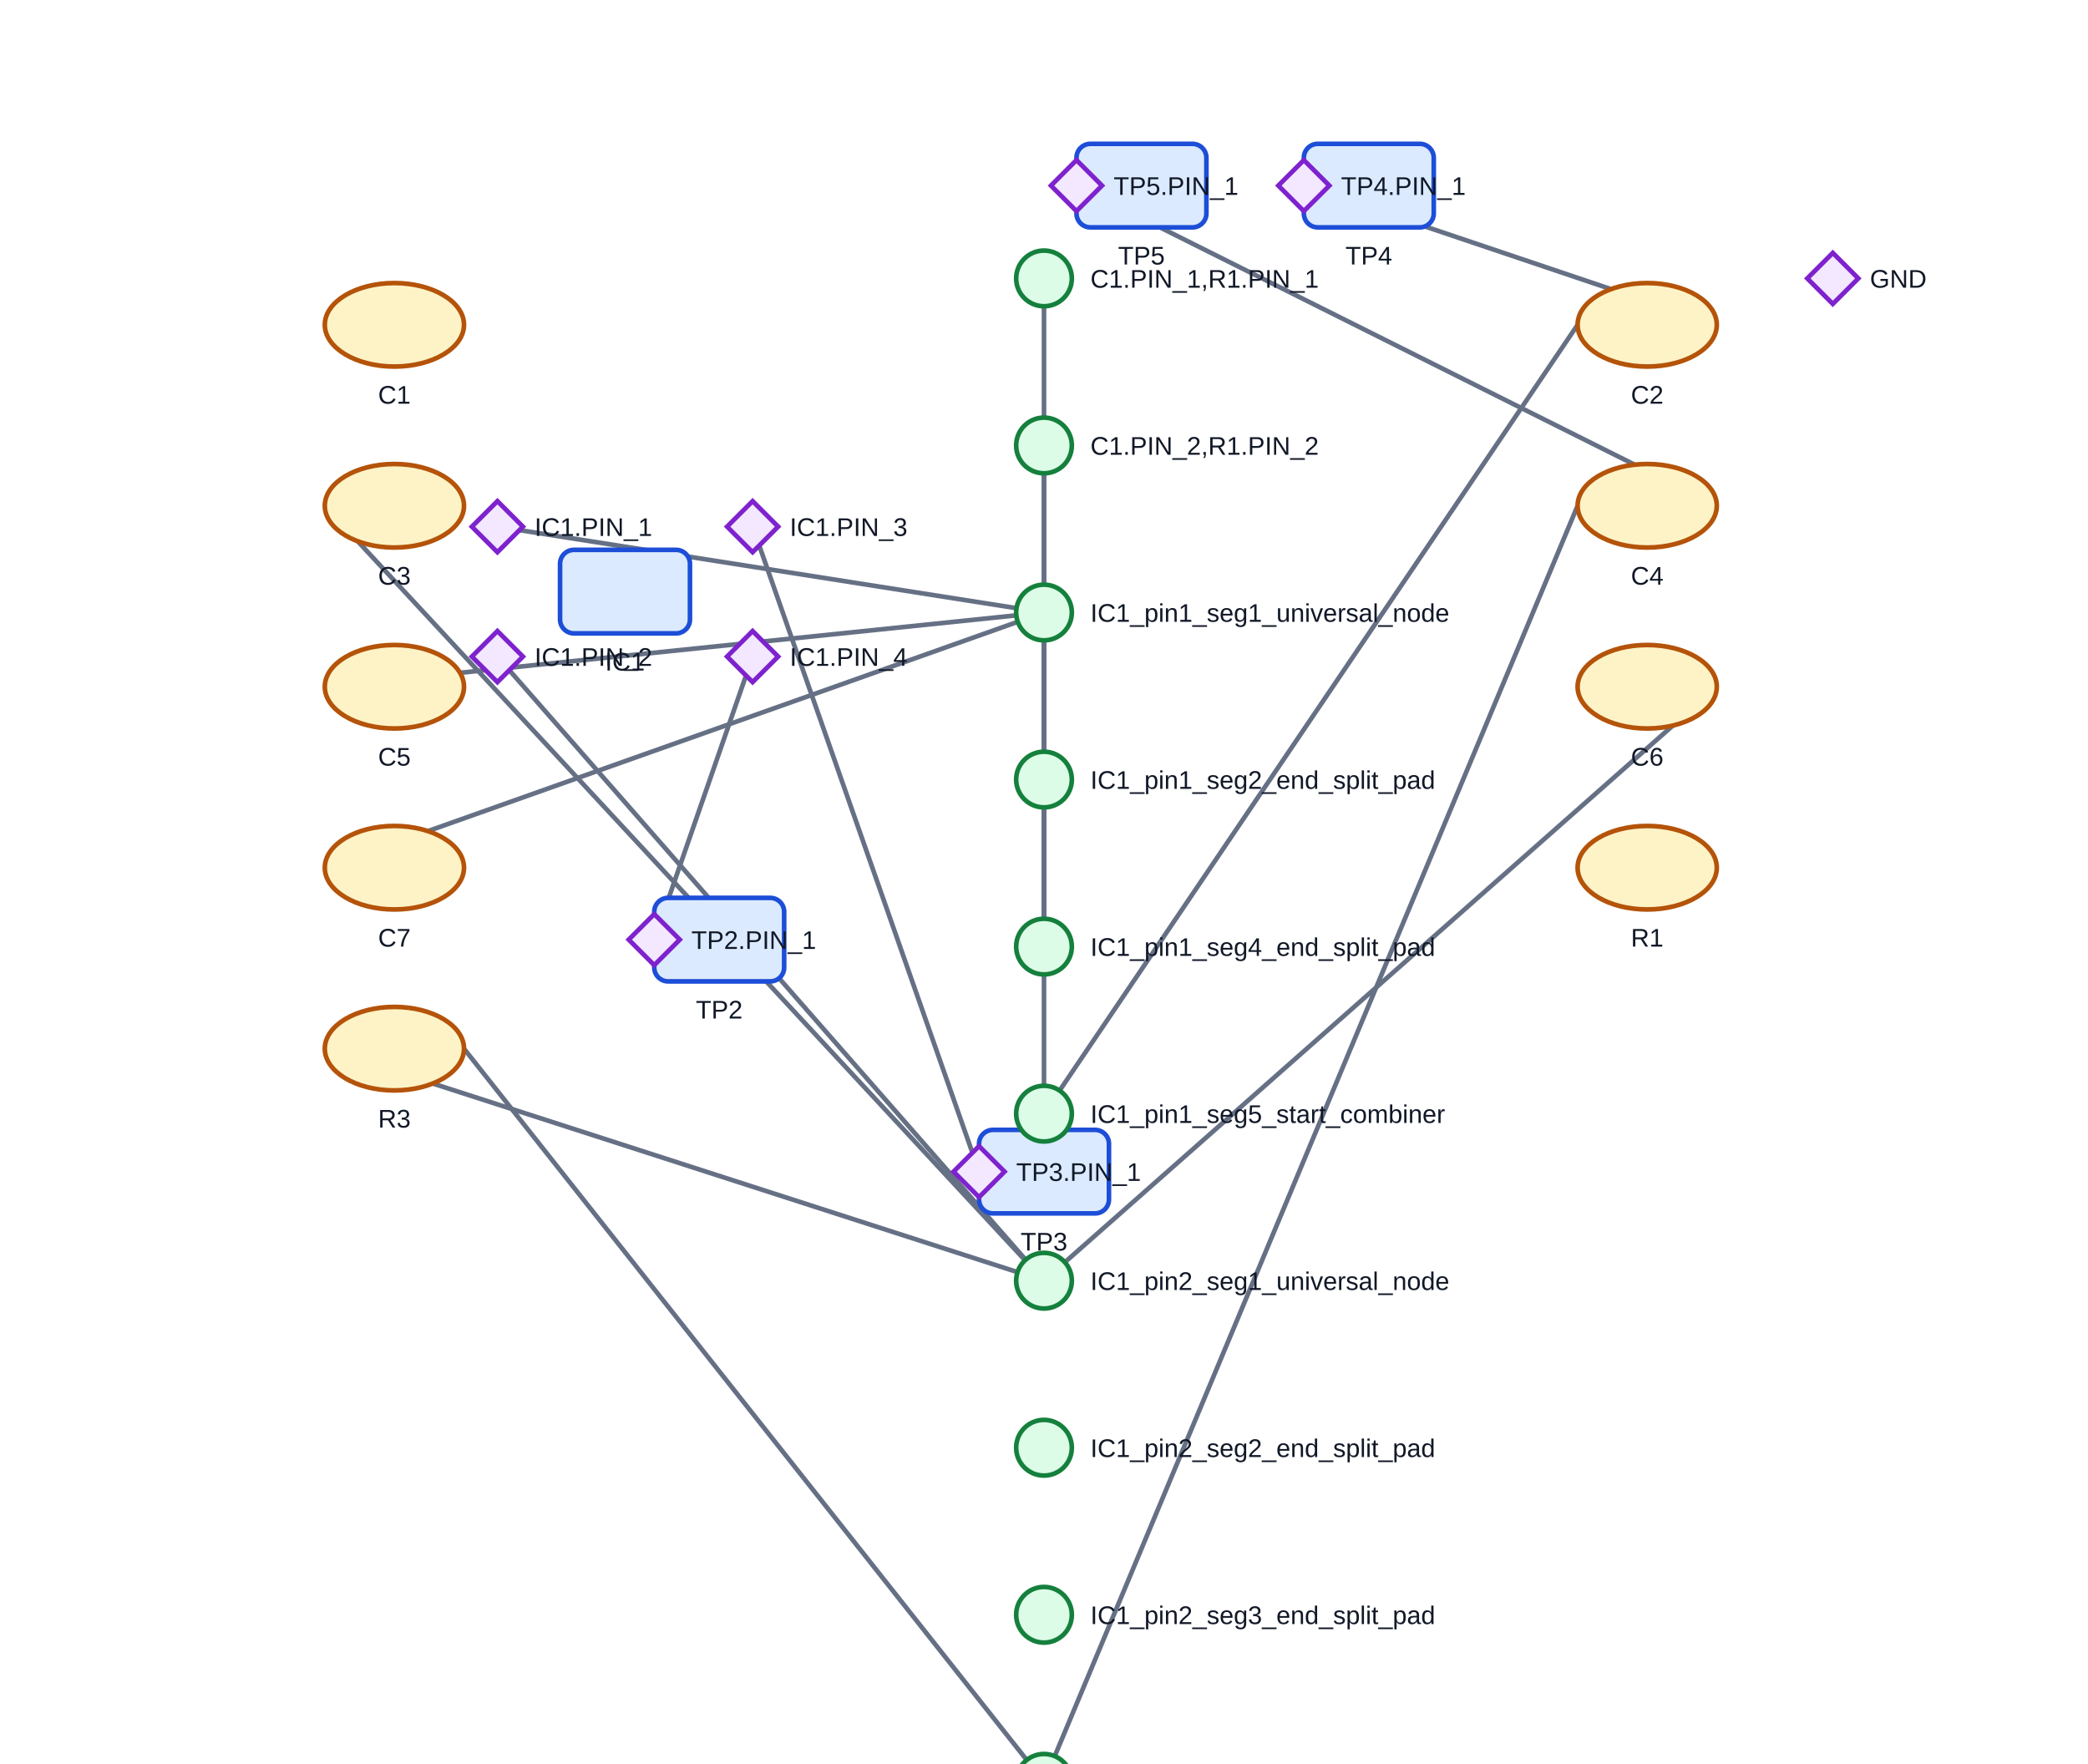
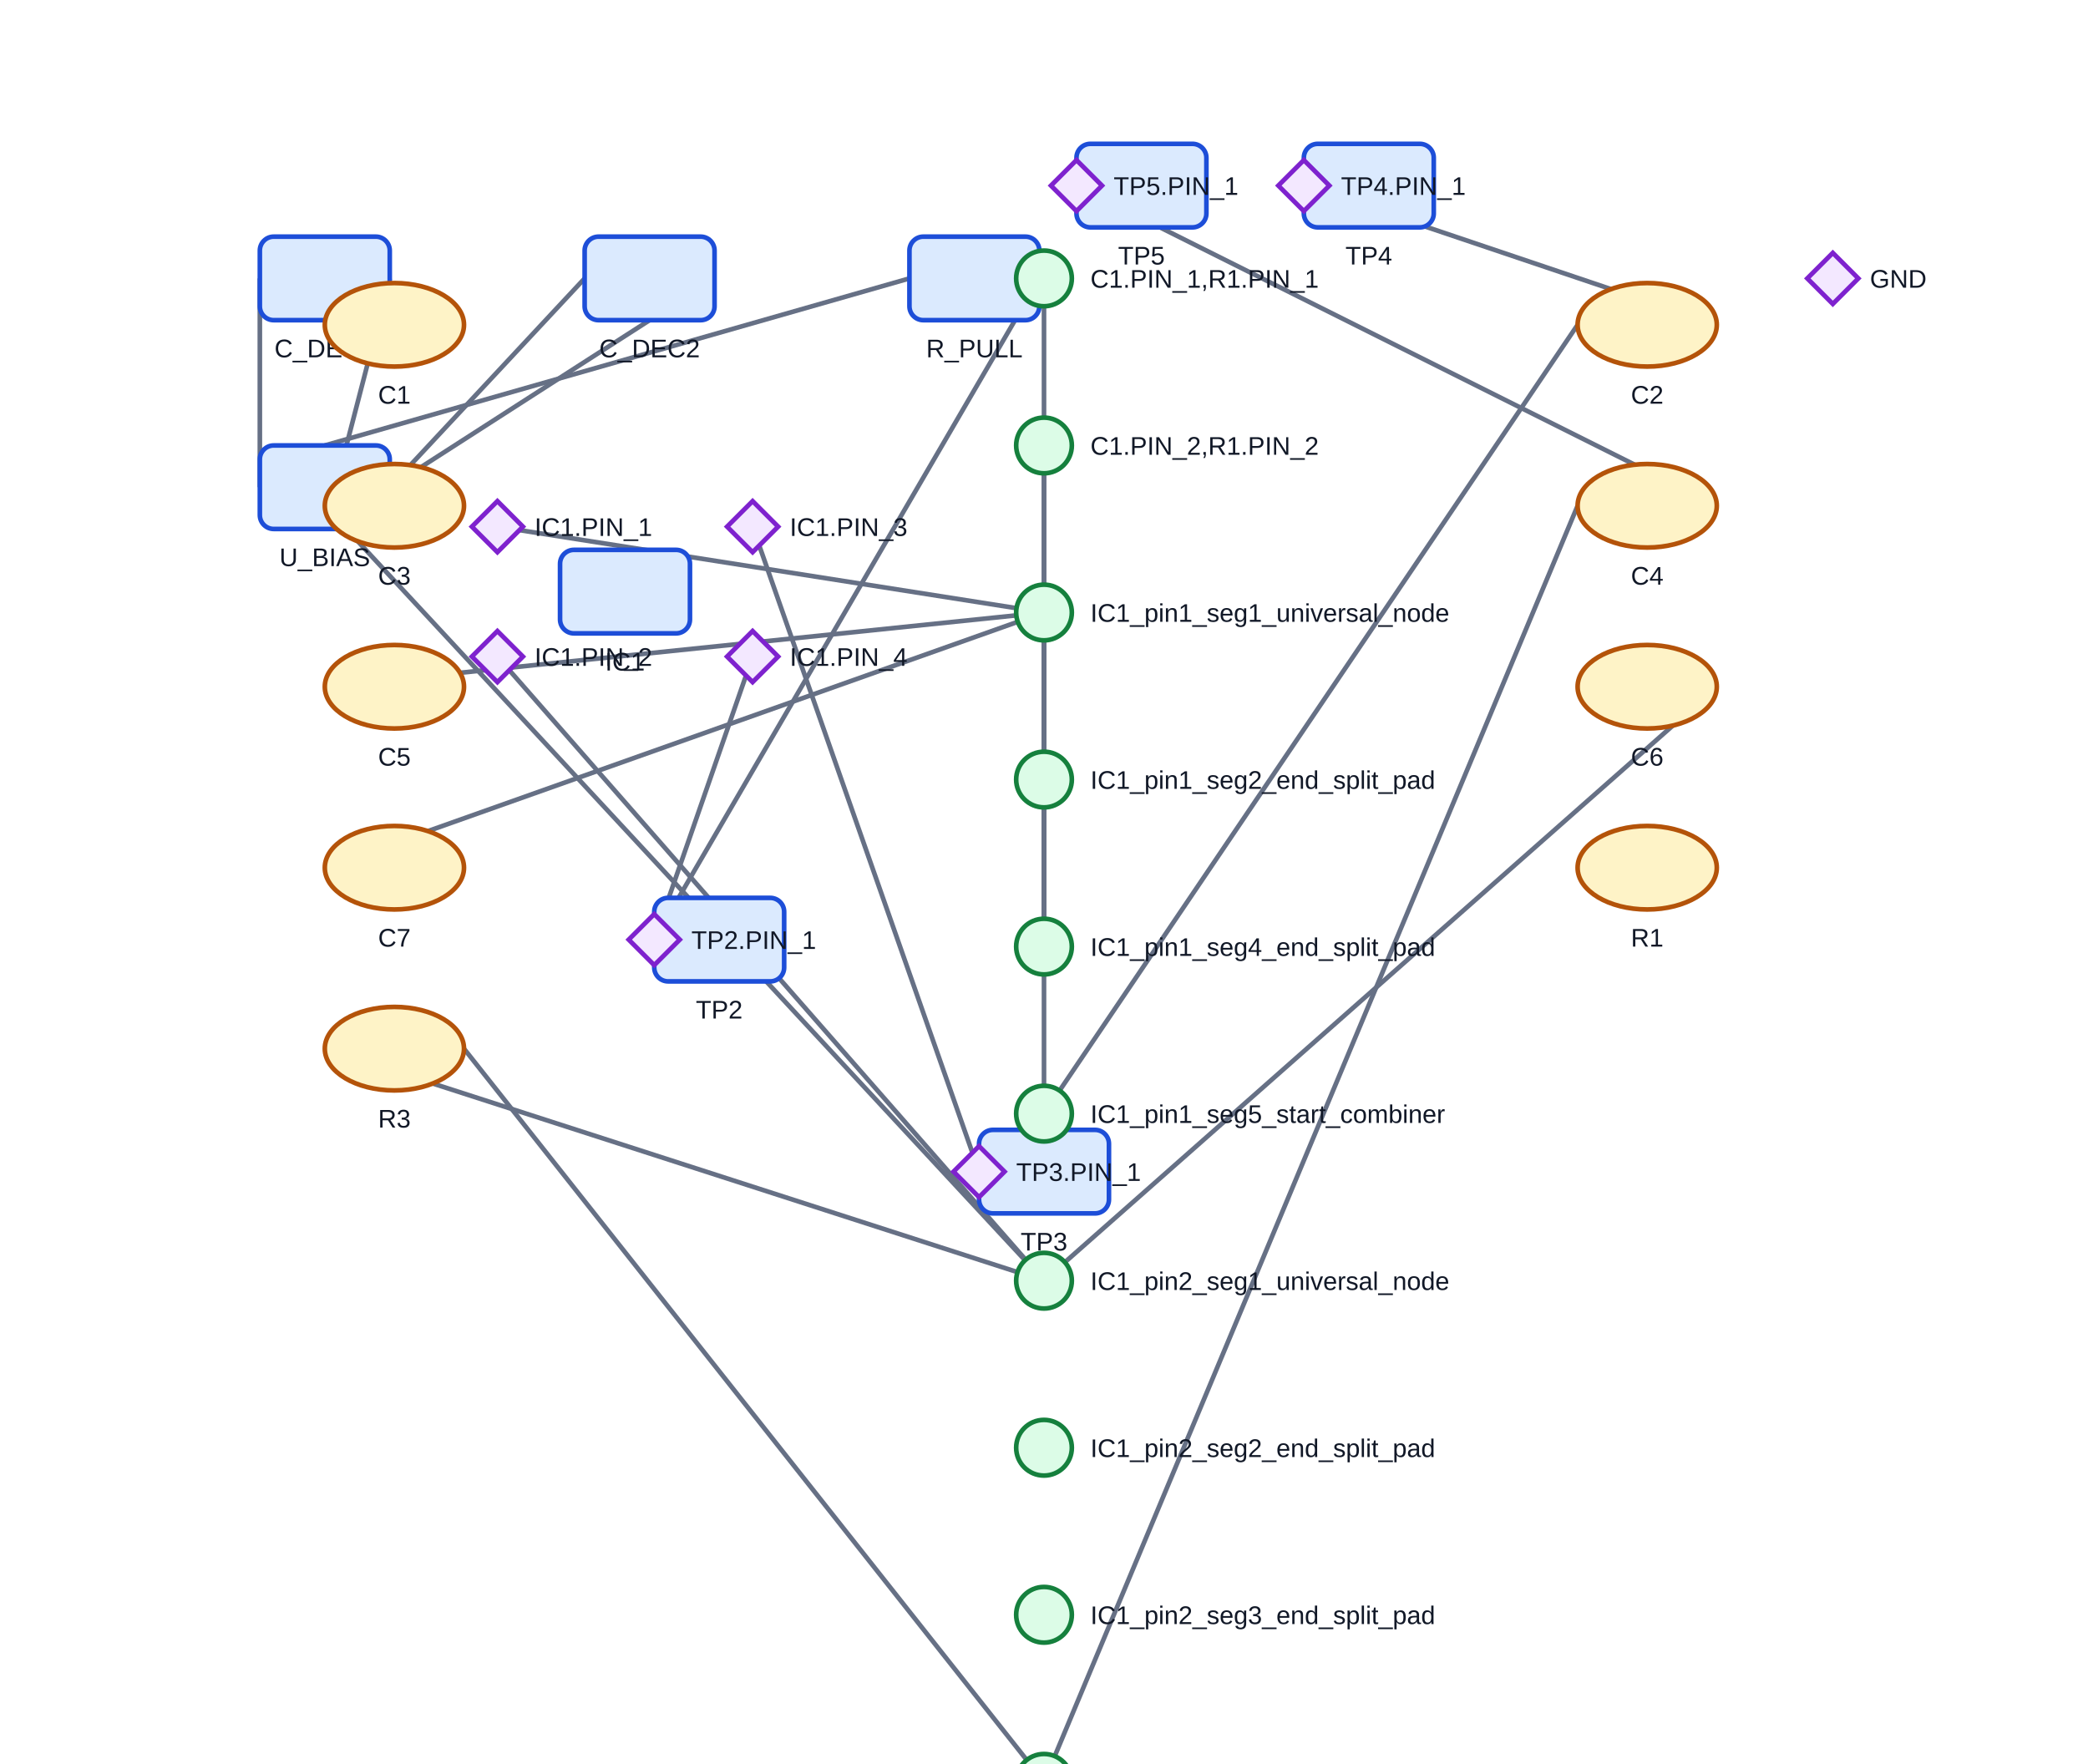
<svg xmlns="http://www.w3.org/2000/svg" width="900" height="760" viewBox="0 0 900 760" role="img" aria-label="topology graph">
  <style>.topology-edge { stroke: #667085; stroke-width: 2; fill: none; }
.topology-fixed-component-shape { fill: #dbeafe; stroke: #1d4ed8; stroke-width: 2; }
.topology-uv-component-shape { fill: #fef3c7; stroke: #b45309; stroke-width: 2; }
.topology-node-shape { fill: #dcfce7; stroke: #15803d; stroke-width: 2; }
.topology-terminal-shape { fill: #f3e8ff; stroke: #7e22ce; stroke-width: 2; }
.topology-label { fill: #111827; font-family: Arial, sans-serif; font-size: 11px; }</style>
  <g id="topology-edges" class="topology-edges">
    <line class="topology-edge" data-edge-id="C1R1_to_combiner" data-kind="microstrip" x1="450.0" y1="192.0" x2="450.0" y2="480.0" />
    <line class="topology-edge" data-edge-id="IC1_pin1_seg1" data-kind="microstrip" x1="214.4" y1="227.0" x2="450.0" y2="264.0" />
    <line class="topology-edge" data-edge-id="IC1_pin1_seg2" data-kind="microstrip" x1="450.0" y1="264.0" x2="140.0" y2="374.0" />
    <line class="topology-edge" data-edge-id="IC1_pin1_seg3" data-kind="microstrip" x1="450.0" y1="264.0" x2="140.0" y2="296.0" />
    <line class="topology-edge" data-edge-id="IC1_pin1_seg4" data-kind="microstrip" x1="450.0" y1="264.0" x2="450.0" y2="408.0" />
    <line class="topology-edge" data-edge-id="IC1_pin1_seg4_to_C1R1" data-kind="microstrip" x1="450.0" y1="408.0" x2="450.0" y2="120.0" />
    <line class="topology-edge" data-edge-id="IC1_pin1_seg5" data-kind="microstrip" x1="450.0" y1="480.0" x2="680.0" y2="140.0" />
    <line class="topology-edge" data-edge-id="IC1_pin1_seg6" data-kind="microstrip" x1="740.0" y1="140.0" x2="562.0" y2="80.0" />
    <line class="topology-edge" data-edge-id="IC1_pin2_seg1" data-kind="microstrip" x1="214.4" y1="283.0" x2="450.0" y2="552.0" />
    <line class="topology-edge" data-edge-id="IC1_pin2_seg2" data-kind="microstrip" x1="450.0" y1="552.0" x2="140.0" y2="218.0" />
    <line class="topology-edge" data-edge-id="IC1_pin2_seg3" data-kind="microstrip" x1="450.0" y1="552.0" x2="740.0" y2="296.0" />
    <line class="topology-edge" data-edge-id="IC1_pin2_seg4" data-kind="microstrip" x1="450.0" y1="552.0" x2="140.0" y2="452.0" />
    <line class="topology-edge" data-edge-id="IC1_pin2_seg5" data-kind="microstrip" x1="450.0" y1="768.0" x2="680.0" y2="218.0" />
    <line class="topology-edge" data-edge-id="IC1_pin2_seg6" data-kind="microstrip" x1="740.0" y1="218.0" x2="464.0" y2="80.0" />
    <line class="topology-edge" data-edge-id="PWR_VDD_bus" data-kind="microstrip" x1="282.0" y1="405.0" x2="324.4" y2="283.0" />
    <line class="topology-edge" data-edge-id="R3_to_combiner" data-kind="microstrip" x1="200.0" y1="452.0" x2="450.0" y2="768.0" />
    <line class="topology-edge" data-edge-id="RF_INPUT_to_IC1" data-kind="microstrip" x1="422.0" y1="505.0" x2="324.4" y2="227.0" />
+     <line class="topology-edge" data-edge-id="flex_dec1_gnd" data-kind="signal" x1="168.0" y1="120.0" x2="140.0" y2="228.0" />
+     <line class="topology-edge" data-edge-id="flex_dec2_gnd" data-kind="signal" x1="308.0" y1="120.0" x2="140.0" y2="228.0" />
+     <line class="topology-edge" data-edge-id="flex_rpull_pwr" data-kind="signal" x1="448.0" y1="120.0" x2="282.0" y2="405.0" />
+     <line class="topology-edge" data-edge-id="flex_ubias_ctrl_b" data-kind="signal" x1="168.0" y1="210.0" x2="252.0" y2="120.0" />
+     <line class="topology-edge" data-edge-id="flex_ubias_dec1" data-kind="signal" x1="112.0" y1="210.0" x2="112.0" y2="120.0" />
+     <line class="topology-edge" data-edge-id="flex_ubias_rpull" data-kind="signal" x1="140.0" y1="192.0" x2="392.0" y2="120.0" />
  </g>
  <g id="topology-fixed-components" class="topology-fixed-components">
+     <g class="topology-component topology-fixed-component" data-component-id="C_DEC1">
+       <rect class="topology-fixed-component-shape" x="112.0" y="102.0" width="56" height="36" rx="6" />
+       <text class="topology-label" x="140.0" y="154.0" text-anchor="middle">C_DEC1</text>
+     </g>
+     <g class="topology-component topology-fixed-component" data-component-id="C_DEC2">
+       <rect class="topology-fixed-component-shape" x="252.0" y="102.0" width="56" height="36" rx="6" />
+       <text class="topology-label" x="280.0" y="154.0" text-anchor="middle">C_DEC2</text>
+     </g>
    <g class="topology-component topology-fixed-component" data-component-id="IC1">
      <rect class="topology-fixed-component-shape" x="241.4" y="237.0" width="56" height="36" rx="6" />
      <text class="topology-label" x="269.4" y="289.0" text-anchor="middle">IC1</text>
+     </g>
+     <g class="topology-component topology-fixed-component" data-component-id="R_PULL">
+       <rect class="topology-fixed-component-shape" x="392.0" y="102.0" width="56" height="36" rx="6" />
+       <text class="topology-label" x="420.0" y="154.0" text-anchor="middle">R_PULL</text>
    </g>
    <g class="topology-component topology-fixed-component" data-component-id="TP2">
      <rect class="topology-fixed-component-shape" x="282.0" y="387.0" width="56" height="36" rx="6" />
      <text class="topology-label" x="310.0" y="439.0" text-anchor="middle">TP2</text>
    </g>
    <g class="topology-component topology-fixed-component" data-component-id="TP3">
      <rect class="topology-fixed-component-shape" x="422.0" y="487.0" width="56" height="36" rx="6" />
      <text class="topology-label" x="450.0" y="539.0" text-anchor="middle">TP3</text>
    </g>
    <g class="topology-component topology-fixed-component" data-component-id="TP4">
      <rect class="topology-fixed-component-shape" x="562.0" y="62.0" width="56" height="36" rx="6" />
      <text class="topology-label" x="590.0" y="114.0" text-anchor="middle">TP4</text>
    </g>
    <g class="topology-component topology-fixed-component" data-component-id="TP5">
      <rect class="topology-fixed-component-shape" x="464.0" y="62.0" width="56" height="36" rx="6" />
      <text class="topology-label" x="492.0" y="114.0" text-anchor="middle">TP5</text>
+     </g>
+     <g class="topology-component topology-fixed-component" data-component-id="U_BIAS">
+       <rect class="topology-fixed-component-shape" x="112.0" y="192.0" width="56" height="36" rx="6" />
+       <text class="topology-label" x="140.0" y="244.0" text-anchor="middle">U_BIAS</text>
    </g>
  </g>
  <g id="topology-uv-components" class="topology-uv-components">
    <g class="topology-component topology-uv-component" data-component-id="C1">
      <ellipse class="topology-uv-component-shape" cx="170.0" cy="140.0" rx="30" ry="18" />
      <text class="topology-label" x="170.0" y="174.0" text-anchor="middle">C1</text>
    </g>
    <g class="topology-component topology-uv-component" data-component-id="C2">
      <ellipse class="topology-uv-component-shape" cx="710.0" cy="140.0" rx="30" ry="18" />
      <text class="topology-label" x="710.0" y="174.0" text-anchor="middle">C2</text>
    </g>
    <g class="topology-component topology-uv-component" data-component-id="C3">
      <ellipse class="topology-uv-component-shape" cx="170.0" cy="218.0" rx="30" ry="18" />
      <text class="topology-label" x="170.0" y="252.0" text-anchor="middle">C3</text>
    </g>
    <g class="topology-component topology-uv-component" data-component-id="C4">
      <ellipse class="topology-uv-component-shape" cx="710.0" cy="218.0" rx="30" ry="18" />
      <text class="topology-label" x="710.0" y="252.0" text-anchor="middle">C4</text>
    </g>
    <g class="topology-component topology-uv-component" data-component-id="C5">
      <ellipse class="topology-uv-component-shape" cx="170.0" cy="296.0" rx="30" ry="18" />
      <text class="topology-label" x="170.0" y="330.0" text-anchor="middle">C5</text>
    </g>
    <g class="topology-component topology-uv-component" data-component-id="C6">
      <ellipse class="topology-uv-component-shape" cx="710.0" cy="296.0" rx="30" ry="18" />
      <text class="topology-label" x="710.0" y="330.0" text-anchor="middle">C6</text>
    </g>
    <g class="topology-component topology-uv-component" data-component-id="C7">
      <ellipse class="topology-uv-component-shape" cx="170.0" cy="374.0" rx="30" ry="18" />
      <text class="topology-label" x="170.0" y="408.0" text-anchor="middle">C7</text>
    </g>
    <g class="topology-component topology-uv-component" data-component-id="R1">
      <ellipse class="topology-uv-component-shape" cx="710.0" cy="374.0" rx="30" ry="18" />
      <text class="topology-label" x="710.0" y="408.0" text-anchor="middle">R1</text>
    </g>
    <g class="topology-component topology-uv-component" data-component-id="R3">
      <ellipse class="topology-uv-component-shape" cx="170.0" cy="452.0" rx="30" ry="18" />
      <text class="topology-label" x="170.0" y="486.0" text-anchor="middle">R3</text>
    </g>
  </g>
  <g id="topology-nodes" class="topology-nodes">
    <g class="topology-node" data-node-id="C1.PIN_1,R1.PIN_1">
      <circle class="topology-node-shape" cx="450.0" cy="120.0" r="12" />
      <text class="topology-label" x="470.0" y="124.0" text-anchor="start">C1.PIN_1,R1.PIN_1</text>
    </g>
    <g class="topology-node" data-node-id="C1.PIN_2,R1.PIN_2">
      <circle class="topology-node-shape" cx="450.0" cy="192.0" r="12" />
      <text class="topology-label" x="470.0" y="196.0" text-anchor="start">C1.PIN_2,R1.PIN_2</text>
    </g>
    <g class="topology-node" data-node-id="IC1_pin1_seg1_universal_node">
      <circle class="topology-node-shape" cx="450.0" cy="264.0" r="12" />
      <text class="topology-label" x="470.0" y="268.0" text-anchor="start">IC1_pin1_seg1_universal_node</text>
    </g>
    <g class="topology-node" data-node-id="IC1_pin1_seg2_end_split_pad">
      <circle class="topology-node-shape" cx="450.0" cy="336.0" r="12" />
      <text class="topology-label" x="470.0" y="340.0" text-anchor="start">IC1_pin1_seg2_end_split_pad</text>
    </g>
    <g class="topology-node" data-node-id="IC1_pin1_seg4_end_split_pad">
      <circle class="topology-node-shape" cx="450.0" cy="408.0" r="12" />
      <text class="topology-label" x="470.0" y="412.0" text-anchor="start">IC1_pin1_seg4_end_split_pad</text>
    </g>
    <g class="topology-node" data-node-id="IC1_pin1_seg5_start_combiner">
      <circle class="topology-node-shape" cx="450.0" cy="480.0" r="12" />
      <text class="topology-label" x="470.0" y="484.0" text-anchor="start">IC1_pin1_seg5_start_combiner</text>
    </g>
    <g class="topology-node" data-node-id="IC1_pin2_seg1_universal_node">
      <circle class="topology-node-shape" cx="450.0" cy="552.0" r="12" />
      <text class="topology-label" x="470.0" y="556.0" text-anchor="start">IC1_pin2_seg1_universal_node</text>
    </g>
    <g class="topology-node" data-node-id="IC1_pin2_seg2_end_split_pad">
      <circle class="topology-node-shape" cx="450.0" cy="624.0" r="12" />
      <text class="topology-label" x="470.0" y="628.0" text-anchor="start">IC1_pin2_seg2_end_split_pad</text>
    </g>
    <g class="topology-node" data-node-id="IC1_pin2_seg3_end_split_pad">
      <circle class="topology-node-shape" cx="450.0" cy="696.0" r="12" />
      <text class="topology-label" x="470.0" y="700.0" text-anchor="start">IC1_pin2_seg3_end_split_pad</text>
    </g>
    <g class="topology-node" data-node-id="IC1_pin2_seg5_start_combiner">
      <circle class="topology-node-shape" cx="450.0" cy="768.0" r="12" />
      <text class="topology-label" x="470.0" y="772.0" text-anchor="start">IC1_pin2_seg5_start_combiner</text>
    </g>
  </g>
  <g id="topology-terminals" class="topology-terminals">
    <g class="topology-terminal" data-terminal-id="GND">
      <polygon class="topology-terminal-shape" points="790.0,109.0 801.0,120.0 790.0,131.0 779.0,120.0" />
      <text class="topology-label" x="806.0" y="124.0" text-anchor="start">GND</text>
    </g>
    <g class="topology-terminal" data-terminal-id="IC1.PIN_1">
      <polygon class="topology-terminal-shape" points="214.4,216.0 225.4,227.0 214.4,238.0 203.4,227.0" />
      <text class="topology-label" x="230.4" y="231.0" text-anchor="start">IC1.PIN_1</text>
    </g>
    <g class="topology-terminal" data-terminal-id="IC1.PIN_2">
      <polygon class="topology-terminal-shape" points="214.4,272.0 225.4,283.0 214.4,294.0 203.4,283.0" />
      <text class="topology-label" x="230.4" y="287.0" text-anchor="start">IC1.PIN_2</text>
    </g>
    <g class="topology-terminal" data-terminal-id="IC1.PIN_3">
      <polygon class="topology-terminal-shape" points="324.4,216.0 335.4,227.0 324.4,238.0 313.4,227.0" />
      <text class="topology-label" x="340.4" y="231.0" text-anchor="start">IC1.PIN_3</text>
    </g>
    <g class="topology-terminal" data-terminal-id="IC1.PIN_4">
      <polygon class="topology-terminal-shape" points="324.4,272.0 335.4,283.0 324.4,294.0 313.4,283.0" />
      <text class="topology-label" x="340.4" y="287.0" text-anchor="start">IC1.PIN_4</text>
    </g>
    <g class="topology-terminal" data-terminal-id="TP2.PIN_1">
      <polygon class="topology-terminal-shape" points="282.0,394.0 293.0,405.0 282.0,416.0 271.0,405.0" />
      <text class="topology-label" x="298.0" y="409.0" text-anchor="start">TP2.PIN_1</text>
    </g>
    <g class="topology-terminal" data-terminal-id="TP3.PIN_1">
      <polygon class="topology-terminal-shape" points="422.0,494.0 433.0,505.0 422.0,516.0 411.0,505.0" />
      <text class="topology-label" x="438.0" y="509.0" text-anchor="start">TP3.PIN_1</text>
    </g>
    <g class="topology-terminal" data-terminal-id="TP4.PIN_1">
      <polygon class="topology-terminal-shape" points="562.0,69.0 573.0,80.0 562.0,91.0 551.0,80.0" />
      <text class="topology-label" x="578.0" y="84.0" text-anchor="start">TP4.PIN_1</text>
    </g>
    <g class="topology-terminal" data-terminal-id="TP5.PIN_1">
      <polygon class="topology-terminal-shape" points="464.0,69.0 475.0,80.0 464.0,91.0 453.0,80.0" />
      <text class="topology-label" x="480.0" y="84.0" text-anchor="start">TP5.PIN_1</text>
    </g>
  </g>
</svg>
